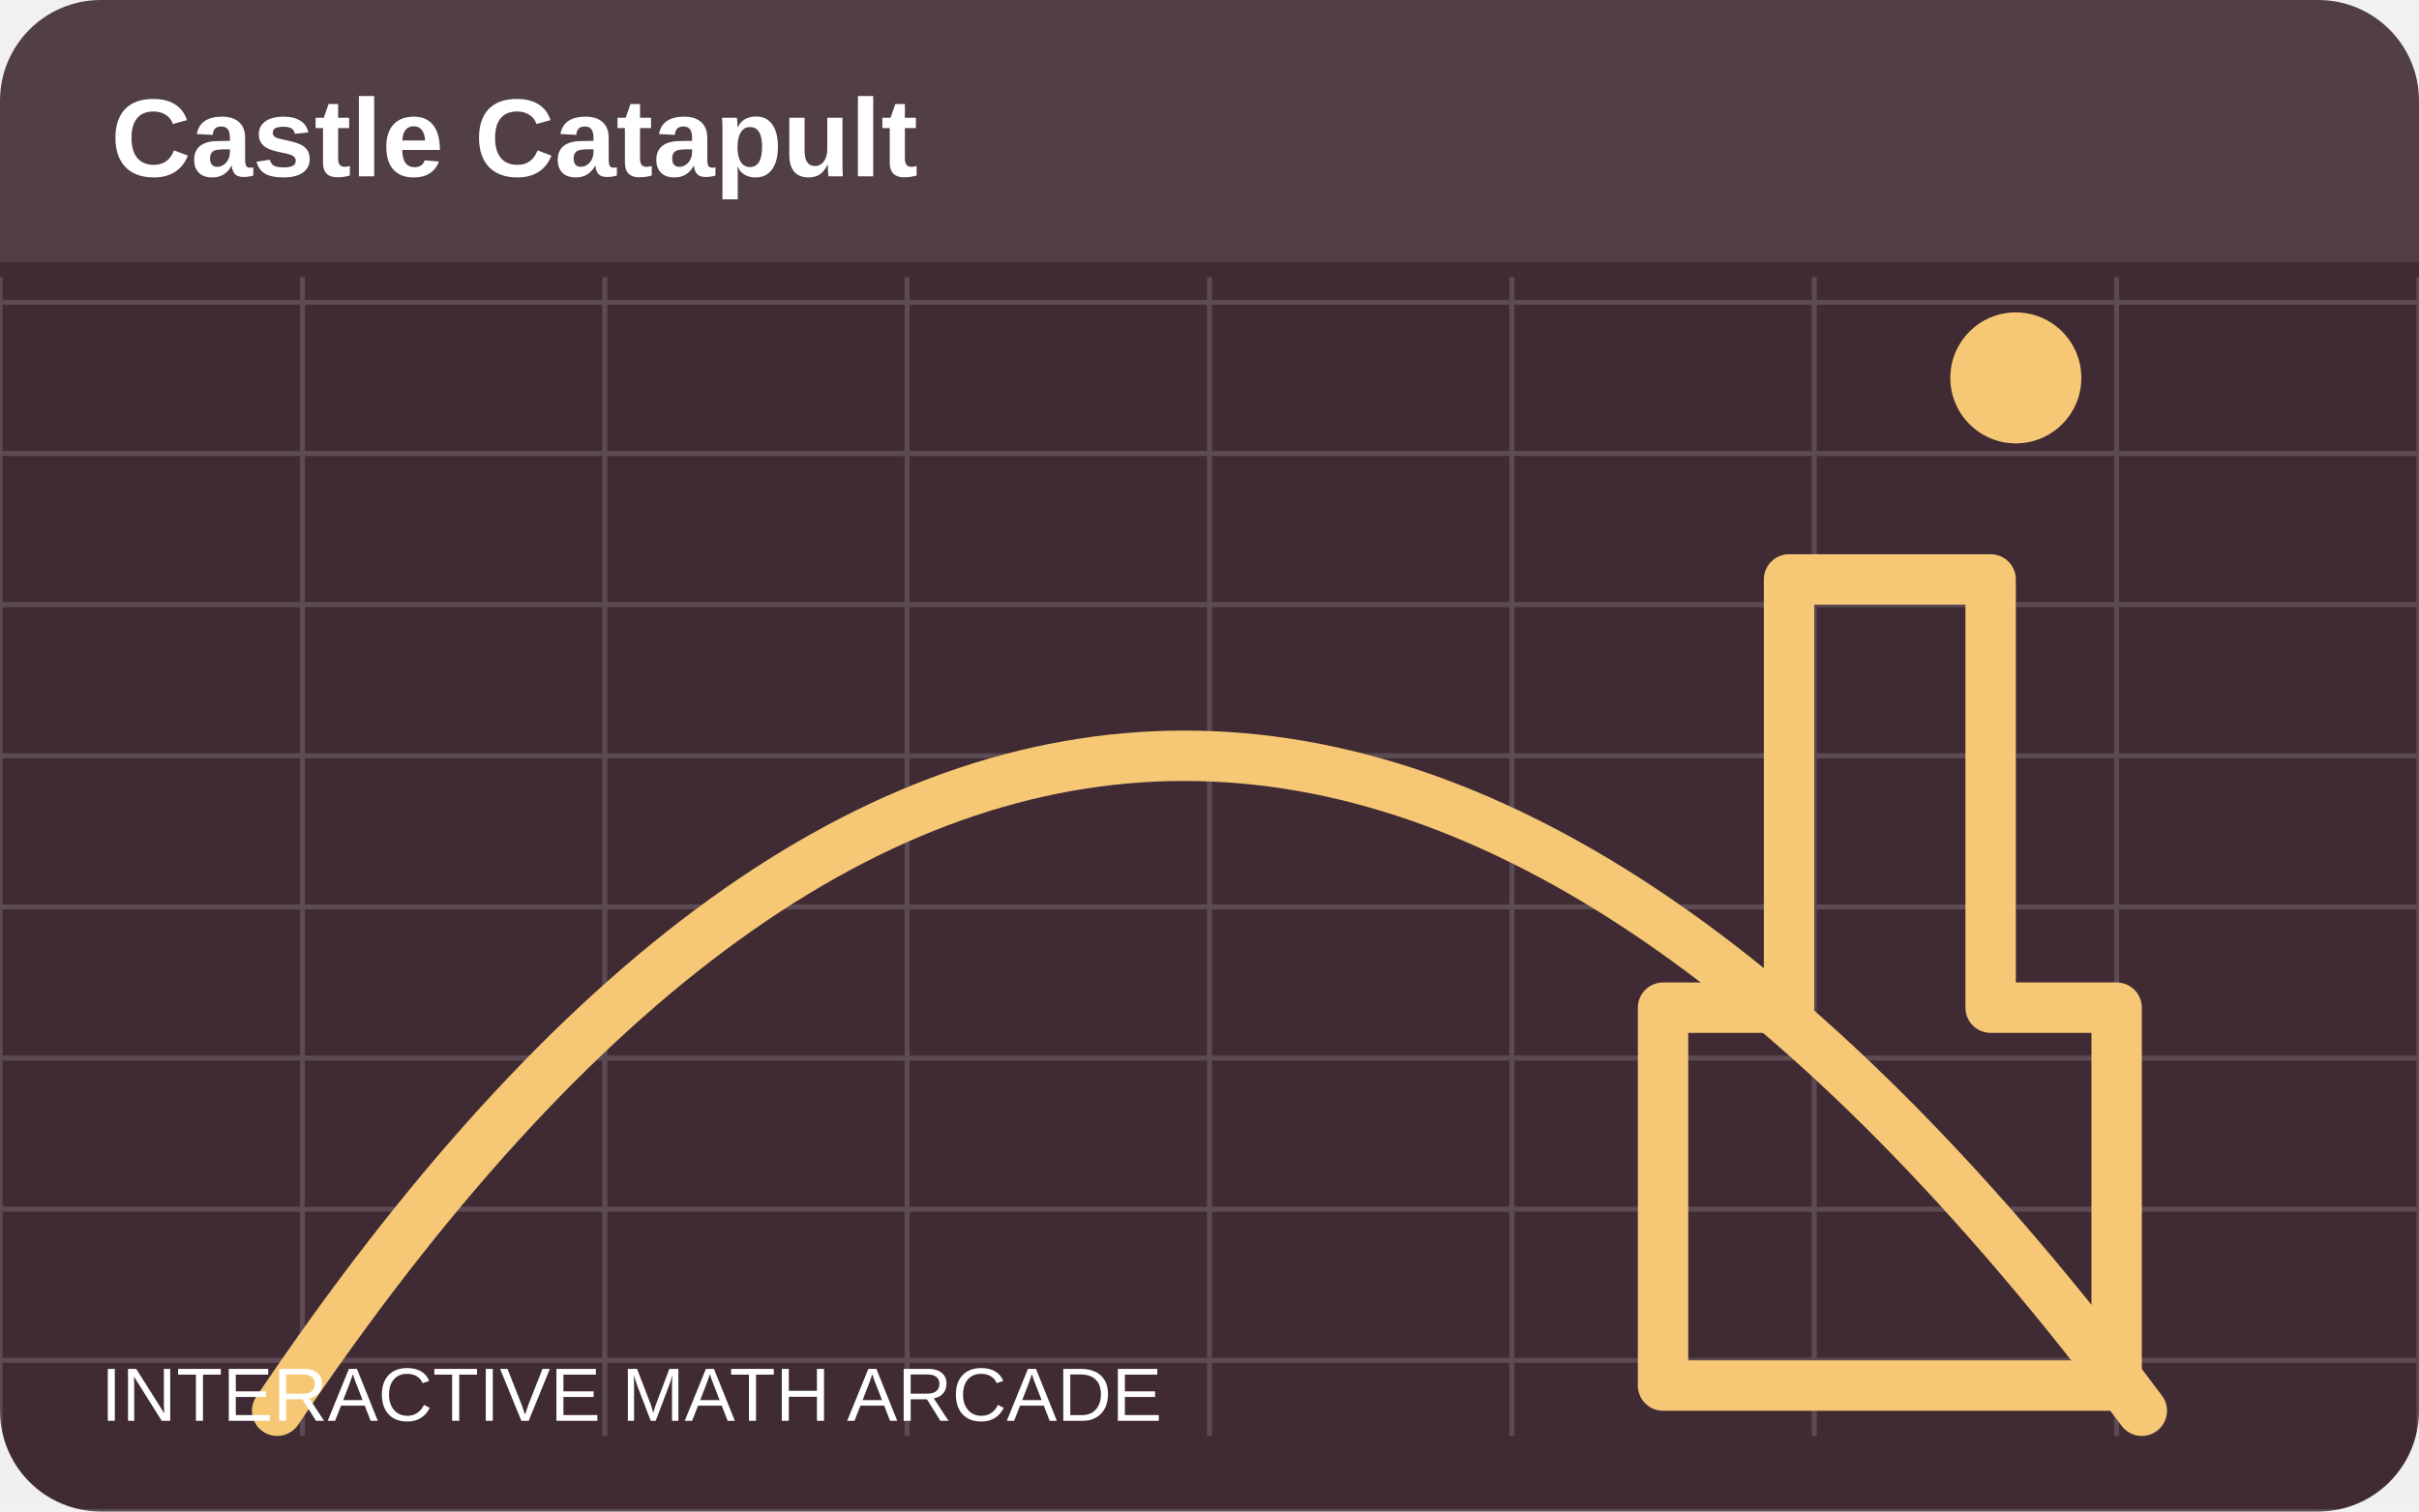
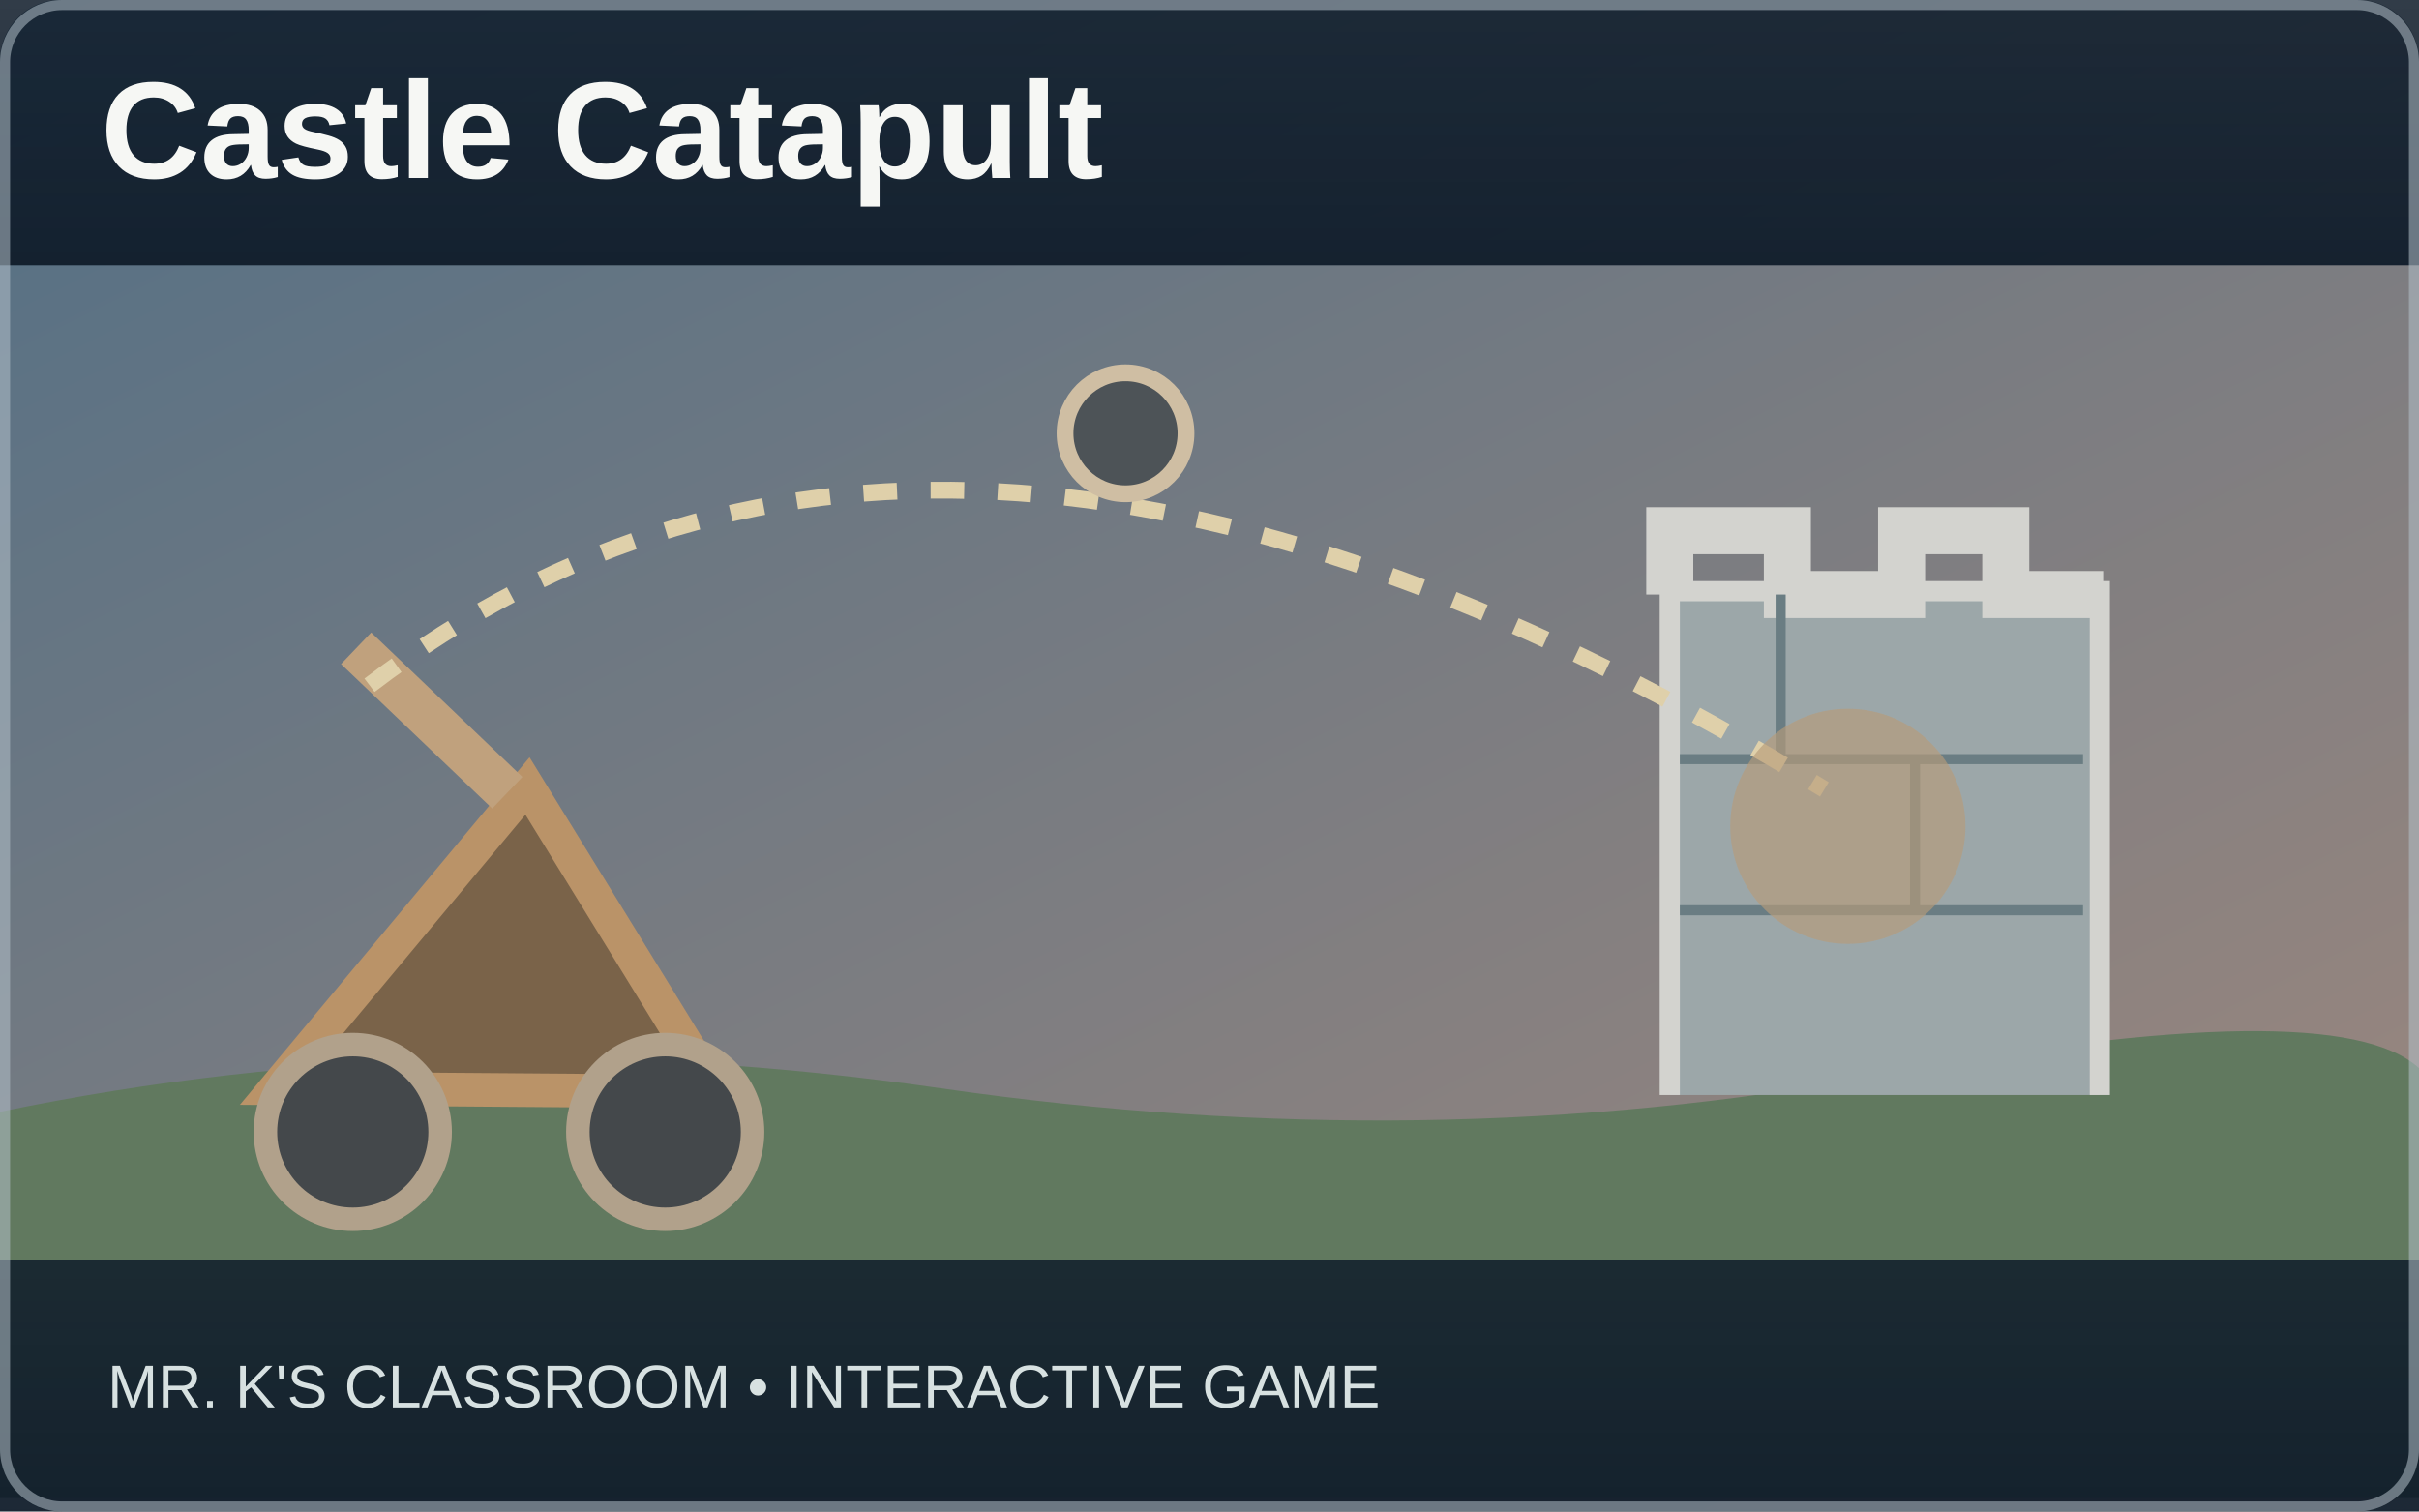
- <svg xmlns="http://www.w3.org/2000/svg" viewBox="0 0 480 300" role="img" aria-label="Castle Catapult game thumbnail">
-   <rect width="480" height="300" rx="20" fill="#402b35" />
-   <g opacity=".15" stroke="#fff" stroke-width="1">
-     <path d="M0 55 V285 M0 60 H480" />
-     <path d="M60 55 V285 M0 90 H480" />
-     <path d="M120 55 V285 M0 120 H480" />
-     <path d="M180 55 V285 M0 150 H480" />
-     <path d="M240 55 V285 M0 180 H480" />
-     <path d="M300 55 V285 M0 210 H480" />
-     <path d="M360 55 V285 M0 240 H480" />
-     <path d="M420 55 V285 M0 270 H480" />
-     <path d="M480 55 V285 M0 300 H480" />
+ <svg xmlns="http://www.w3.org/2000/svg" viewBox="0 0 720 450" role="img" aria-label="Castle Catapult">
+   <defs>
+     <linearGradient id="bg" x1="0" y1="0" x2=".8" y2="1">
+       <stop stop-color="#526f85" />
+       <stop offset="1" stop-color="#9b877e" />
+     </linearGradient>
+     <linearGradient id="shade" x1="0" y1="0" x2="0" y2="1">
+       <stop stop-color="#0f1c2a" stop-opacity=".85" />
+       <stop offset="1" stop-color="#0f1c2a" stop-opacity=".94" />
+     </linearGradient>
+   </defs>
+   <rect width="720" height="450" rx="18" fill="url(#bg)" />
+   <g transform="translate(0 66)">
+     <path d="M0 265Q135 237 280 258T560 254T720 252V380H0Z" fill="#61795f" />
+     <path d="M497 260V110H625V260" fill="#9ca7a9" stroke="#d3d3cf" stroke-width="6" />
+     <path d="M497 111V92h35v19h34V92h31v19h29" fill="none" stroke="#d3d3cf" stroke-width="14" />
+     <g stroke="#6a7d83" stroke-width="3">
+       <path d="M500 160h120M500 205h120M530 111v49M570 160v45" />
+     </g>
+     <path d="M82 258L157 168L213 259Z" fill="#7a6349" stroke="#ba9368" stroke-width="10" />
+     <path d="M151 170L106 127" stroke="#c0a17d" stroke-width="13" />
+     <circle cx="105" cy="271" r="26" fill="#44484b" stroke="#b1a18b" stroke-width="7" />
+     <circle cx="198" cy="271" r="26" fill="#44484b" stroke="#b1a18b" stroke-width="7" />
+     <path d="M110 138Q280 8 543 169" fill="none" stroke="#dfd0aa" stroke-width="5" stroke-dasharray="10 10" />
+     <circle cx="335" cy="63" r="18" fill="#4d5357" stroke="#cfbea3" stroke-width="5" />
+     <circle cx="550" cy="180" r="35" fill="#b79b79" opacity=".65" />
  </g>
-   <rect width="480" height="52" fill="#ffffff" opacity=".09" />
-   <text x="22" y="35" font-family="Arial,sans-serif" font-size="22" font-weight="bold" fill="#fff">Castle Catapult</text>
-   <g fill="none" stroke="#f6c875" stroke-width="10" stroke-linecap="round" stroke-linejoin="round">
-     <path d="M55 280 Q230 20 425 280" />
-     <path d="M355 200 L355 115 L395 115 L395 200 L420 200 L420 275 L330 275 L330 200 Z" />
-   </g>
-   <circle cx="400" cy="75" r="13" fill="#f6c875" />
-   <text x="20" y="282" font-family="Arial,sans-serif" font-size="15" fill="#fff">INTERACTIVE MATH ARCADE</text>
+   <rect width="720" height="79" fill="url(#shade)" />
+   <rect y="375" width="720" height="75" fill="url(#shade)" />
+   <text x="30" y="53" font-family="Arial,Helvetica,sans-serif" font-size="41" fill="#f6f7f4" font-weight="bold">Castle Catapult</text>
+   <text x="32" y="419" font-family="Arial,Helvetica,sans-serif" font-size="18" fill="#d7e1e1">MR. K'S CLASSROOM  •  INTERACTIVE GAME</text>
+   <rect x="1.5" y="1.5" width="717" height="447" rx="17" stroke="#b2c0c8" stroke-width="3" fill="none" opacity=".55" />
</svg>
